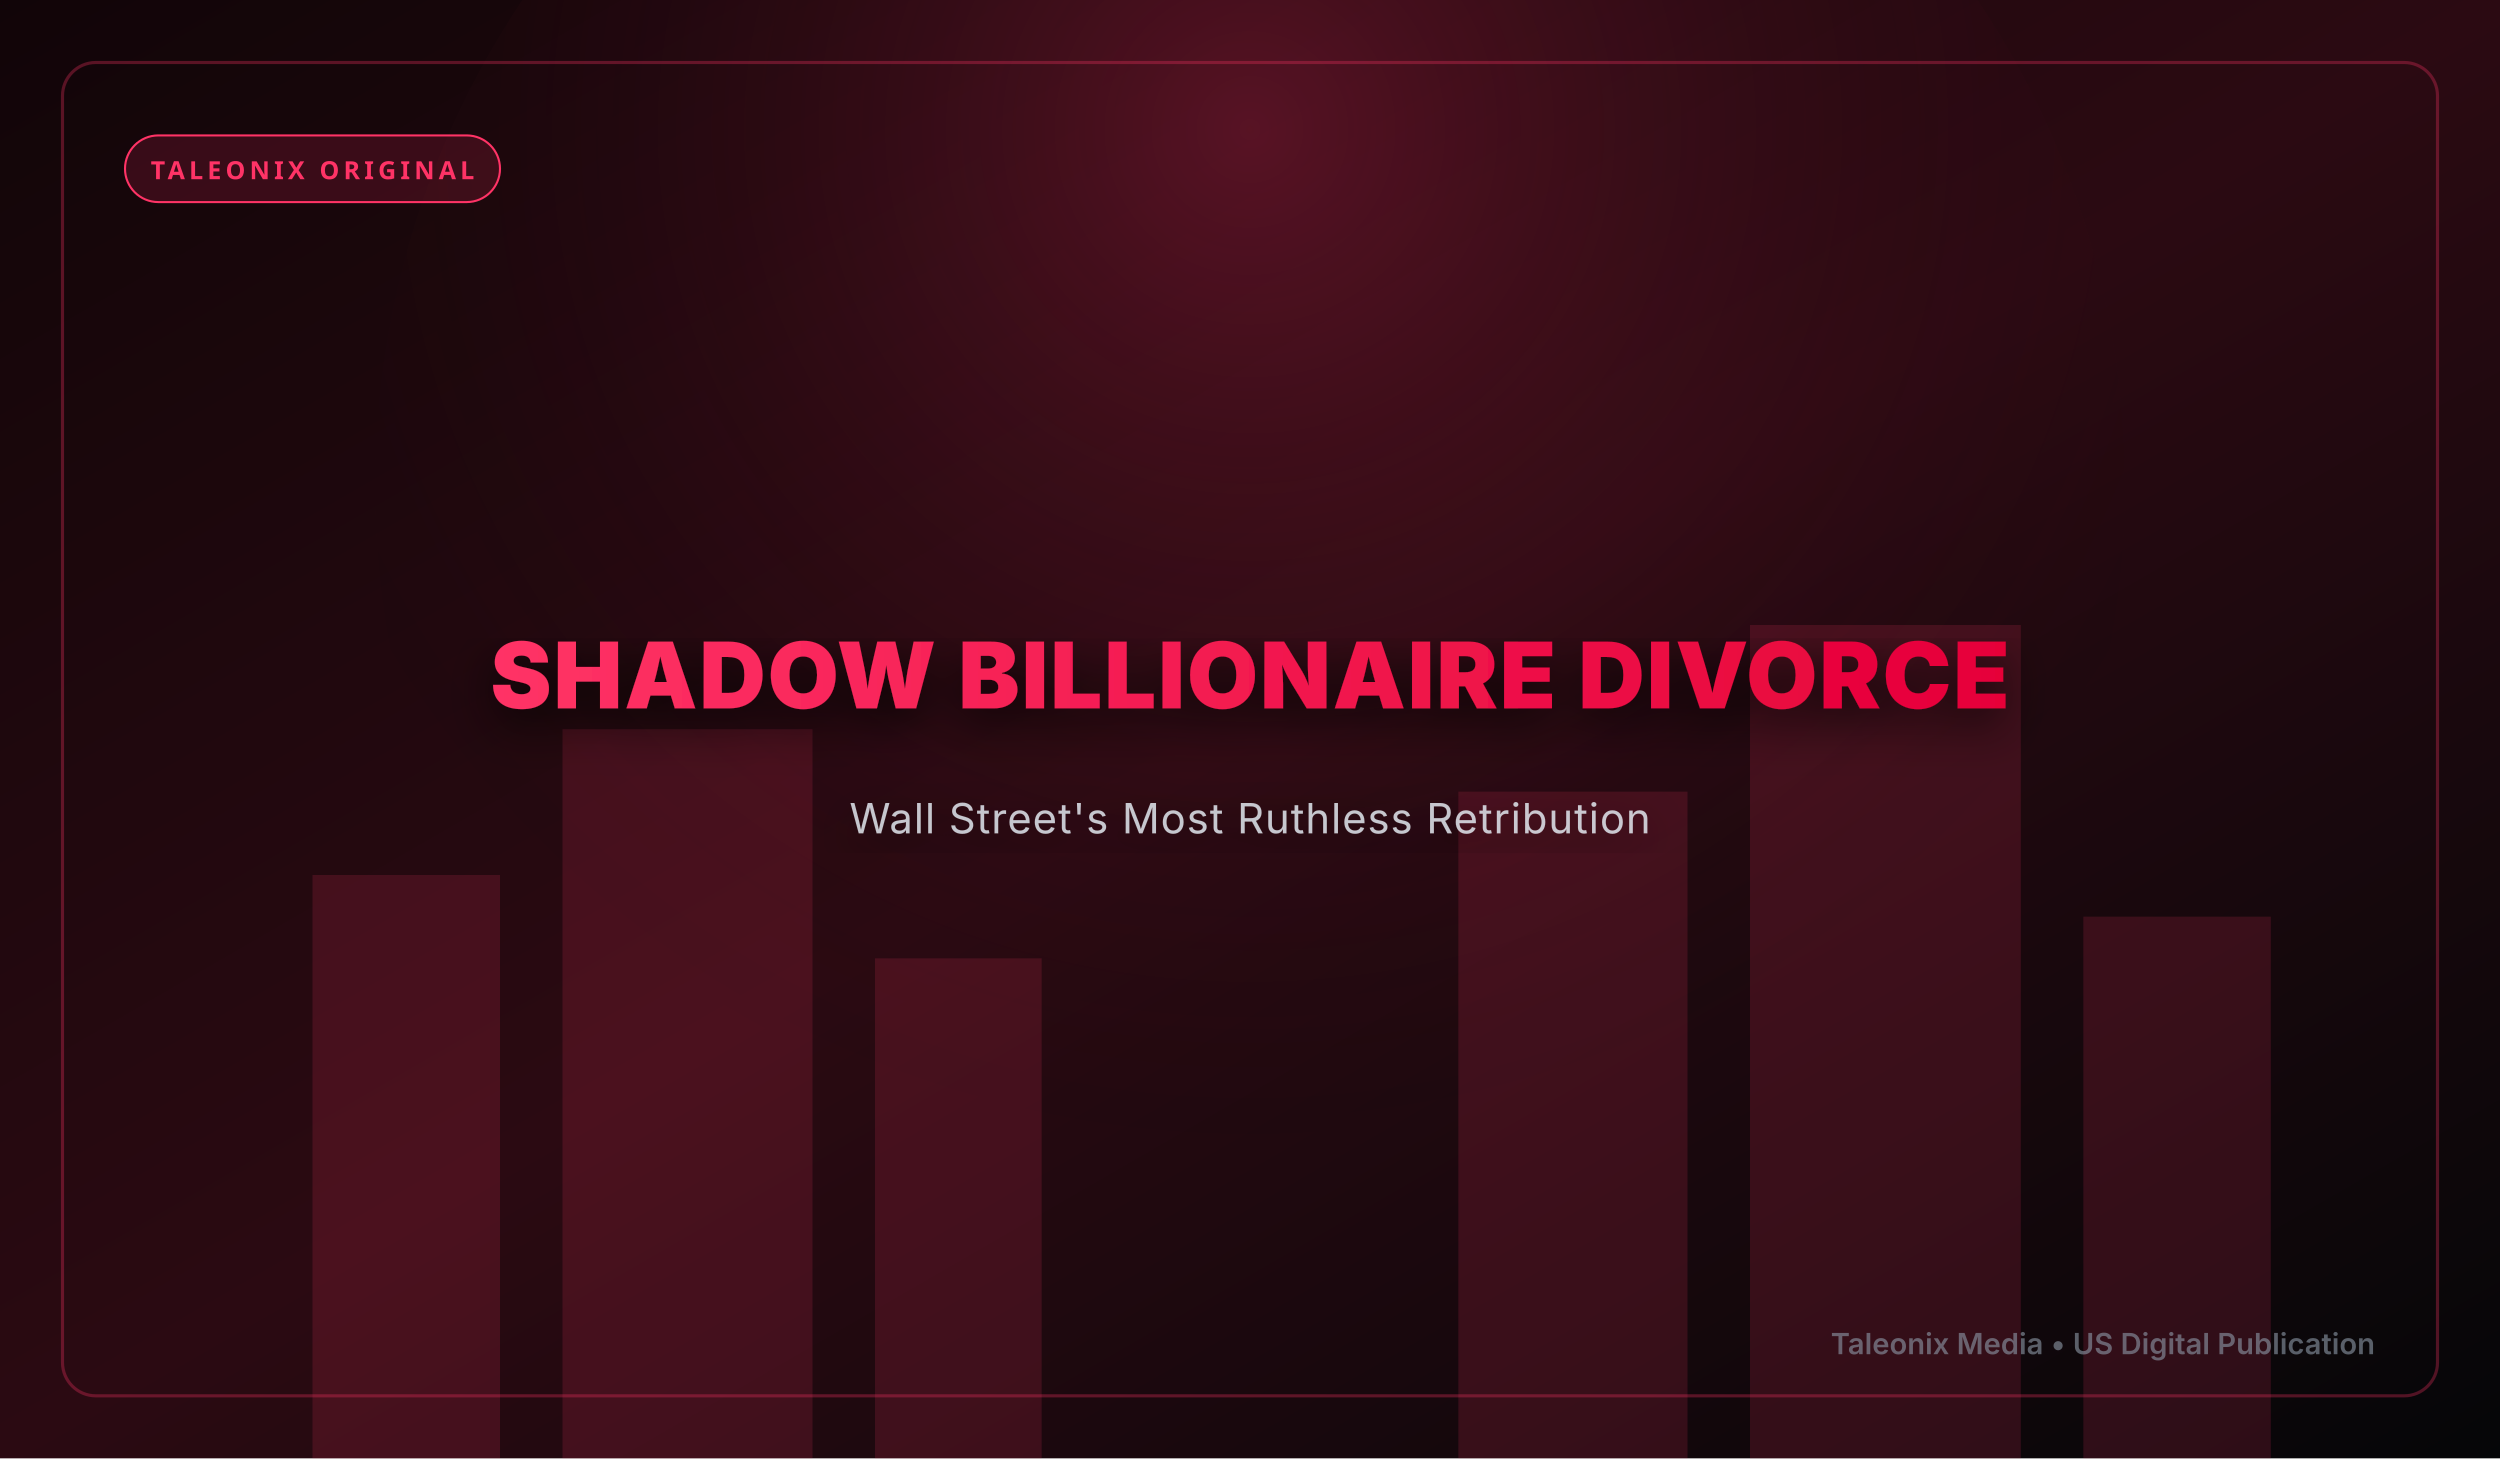
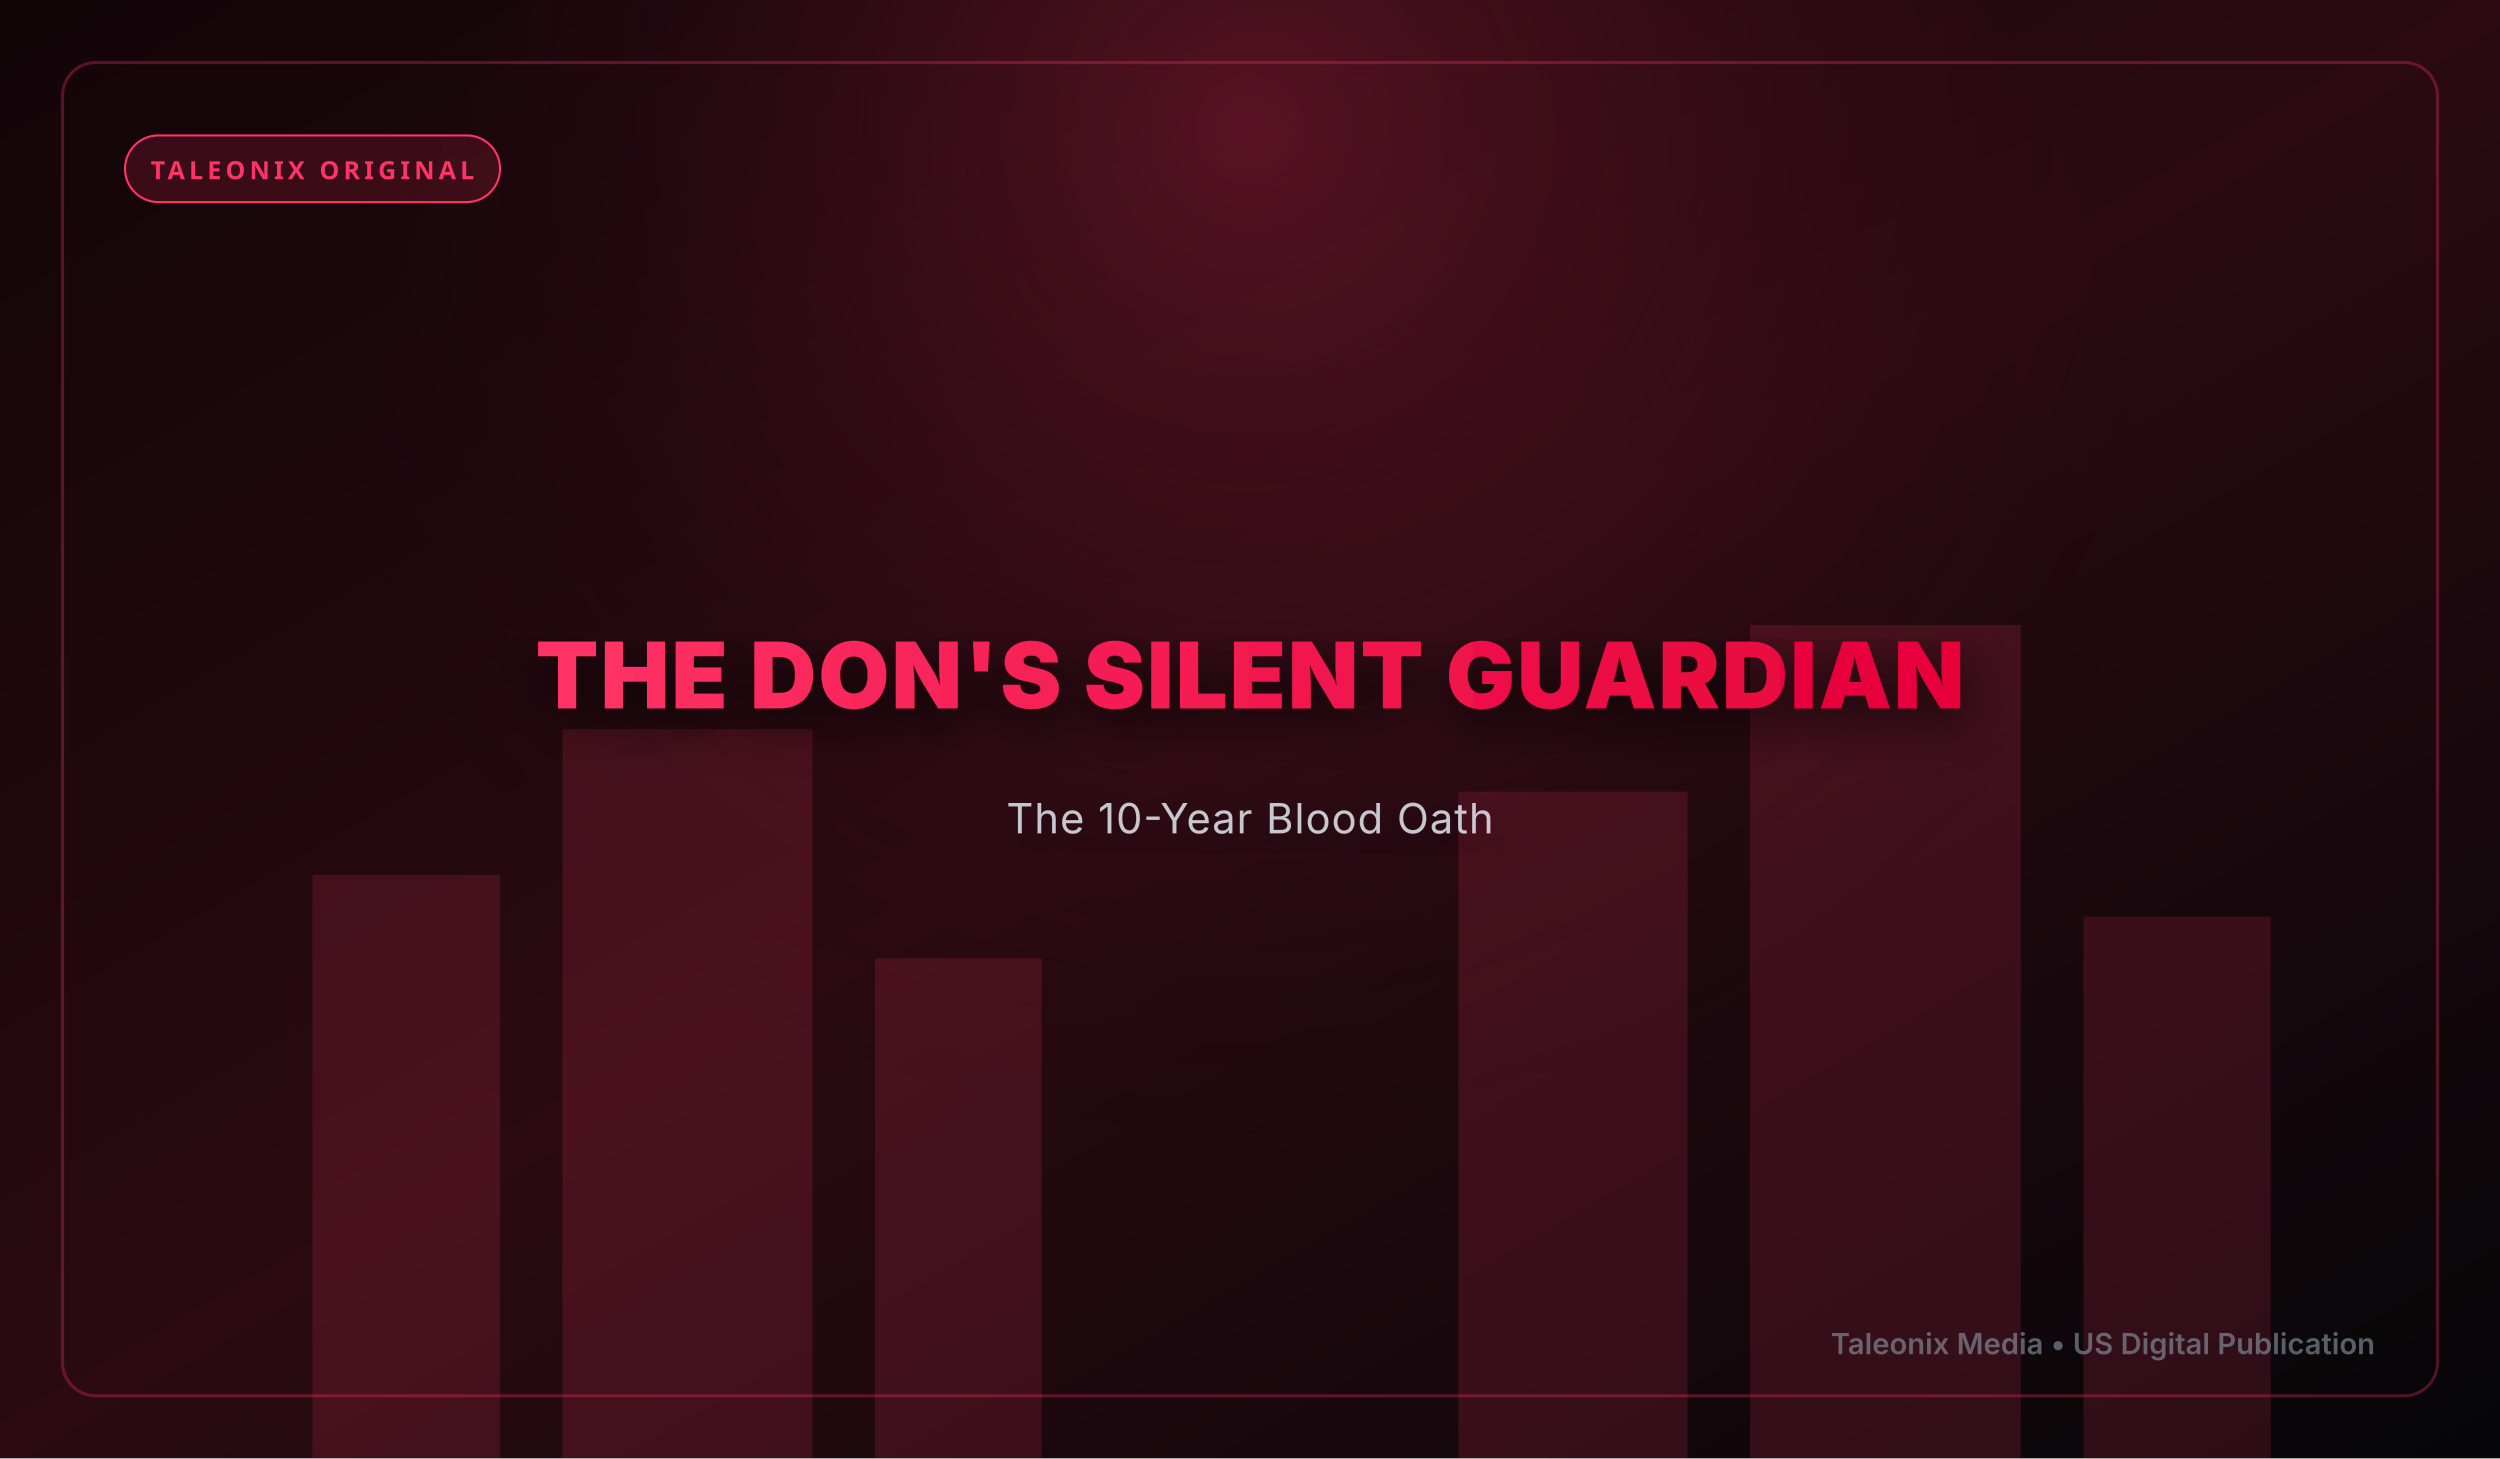
<svg xmlns="http://www.w3.org/2000/svg" viewBox="0 0 1200 700" width="100%" height="100%">
  <defs>
    <linearGradient id="bgGrad" x1="0%" y1="0%" x2="100%" y2="100%">
      <stop offset="0%" stop-color="#110508" />
      <stop offset="50%" stop-color="#2B0A12" />
      <stop offset="100%" stop-color="#050608" />
    </linearGradient>
    <linearGradient id="textGrad" x1="0%" y1="0%" x2="100%" y2="0%">
      <stop offset="0%" stop-color="#FF3366" />
      <stop offset="100%" stop-color="#E60039" />
    </linearGradient>
    <radialGradient id="glowGrad" cx="50%" cy="30%" r="60%">
      <stop offset="0%" stop-color="rgba(255, 51, 102, 0.25)" />
      <stop offset="100%" stop-color="transparent" />
    </radialGradient>
    <filter id="shadow" x="-10%" y="-10%" width="120%" height="120%">
      <feDropShadow dx="0" dy="8" stdDeviation="12" flood-color="#000000" flood-opacity="0.8" />
    </filter>
  </defs>
  <rect width="1200" height="700" fill="url(#bgGrad)" />
  <circle cx="600" cy="233.333" r="420" fill="url(#glowGrad)" />
  <g opacity="0.15">
    <rect x="150" y="420" width="90" height="280" fill="#FF3366" />
    <rect x="270" y="350" width="120" height="350" fill="#FF3366" />
    <rect x="420" y="460" width="80" height="240" fill="#FF3366" />
    <rect x="700" y="380" width="110" height="320" fill="#FF3366" />
    <rect x="840" y="300" width="130" height="400" fill="#FF3366" />
    <rect x="1000" y="440" width="90" height="260" fill="#FF3366" />
  </g>
  <rect x="30" y="30" width="1140" height="640" fill="none" stroke="#FF3366" stroke-width="1.5" stroke-opacity="0.3" rx="16" />
  <g transform="translate(60, 65)">
    <rect width="180" height="32" rx="16" fill="#FF3366" fill-opacity="0.15" stroke="#FF3366" stroke-width="1" />
    <text x="90" y="21" fill="#FF3366" font-family="'Outfit', sans-serif" font-size="12" font-weight="700" text-anchor="middle" letter-spacing="2">TALEONIX ORIGINAL</text>
  </g>
  <g filter="url(#shadow)" text-anchor="middle">
    <text x="600" y="340" fill="url(#textGrad)" font-family="'Outfit', 'Inter', sans-serif" font-size="44" font-weight="900" letter-spacing="1">
-         SHADOW BILLIONAIRE DIVORCE
+         THE DON'S SILENT GUARDIAN
      </text>
    <text x="600" y="400" fill="#E0E6ED" font-family="'Lora', 'Inter', sans-serif" font-size="20" font-weight="400" opacity="0.85" letter-spacing="0.5">
-         Wall Street's Most Ruthless Retribution
+         The 10-Year Blood Oath
      </text>
  </g>
  <text x="1140" y="650" fill="#8E9AA8" font-family="'Inter', sans-serif" font-size="14" font-weight="600" text-anchor="end" opacity="0.6">
      Taleonix Media • US Digital Publication
    </text>
</svg>
